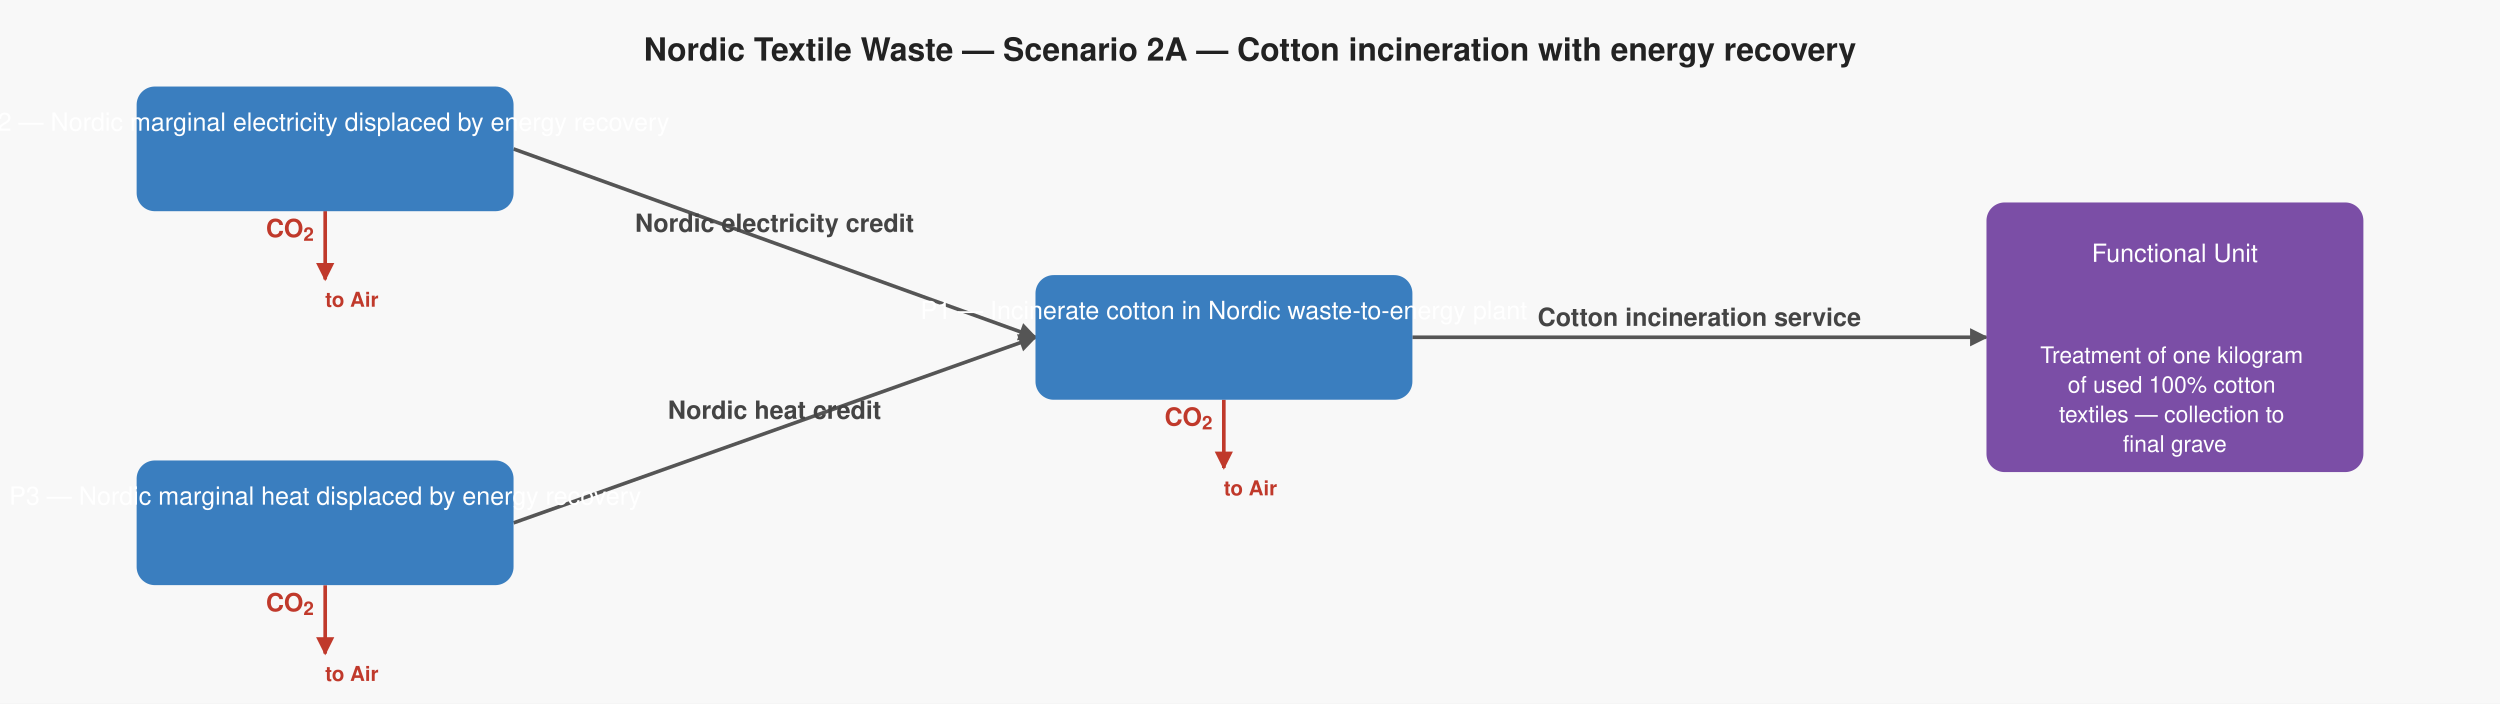
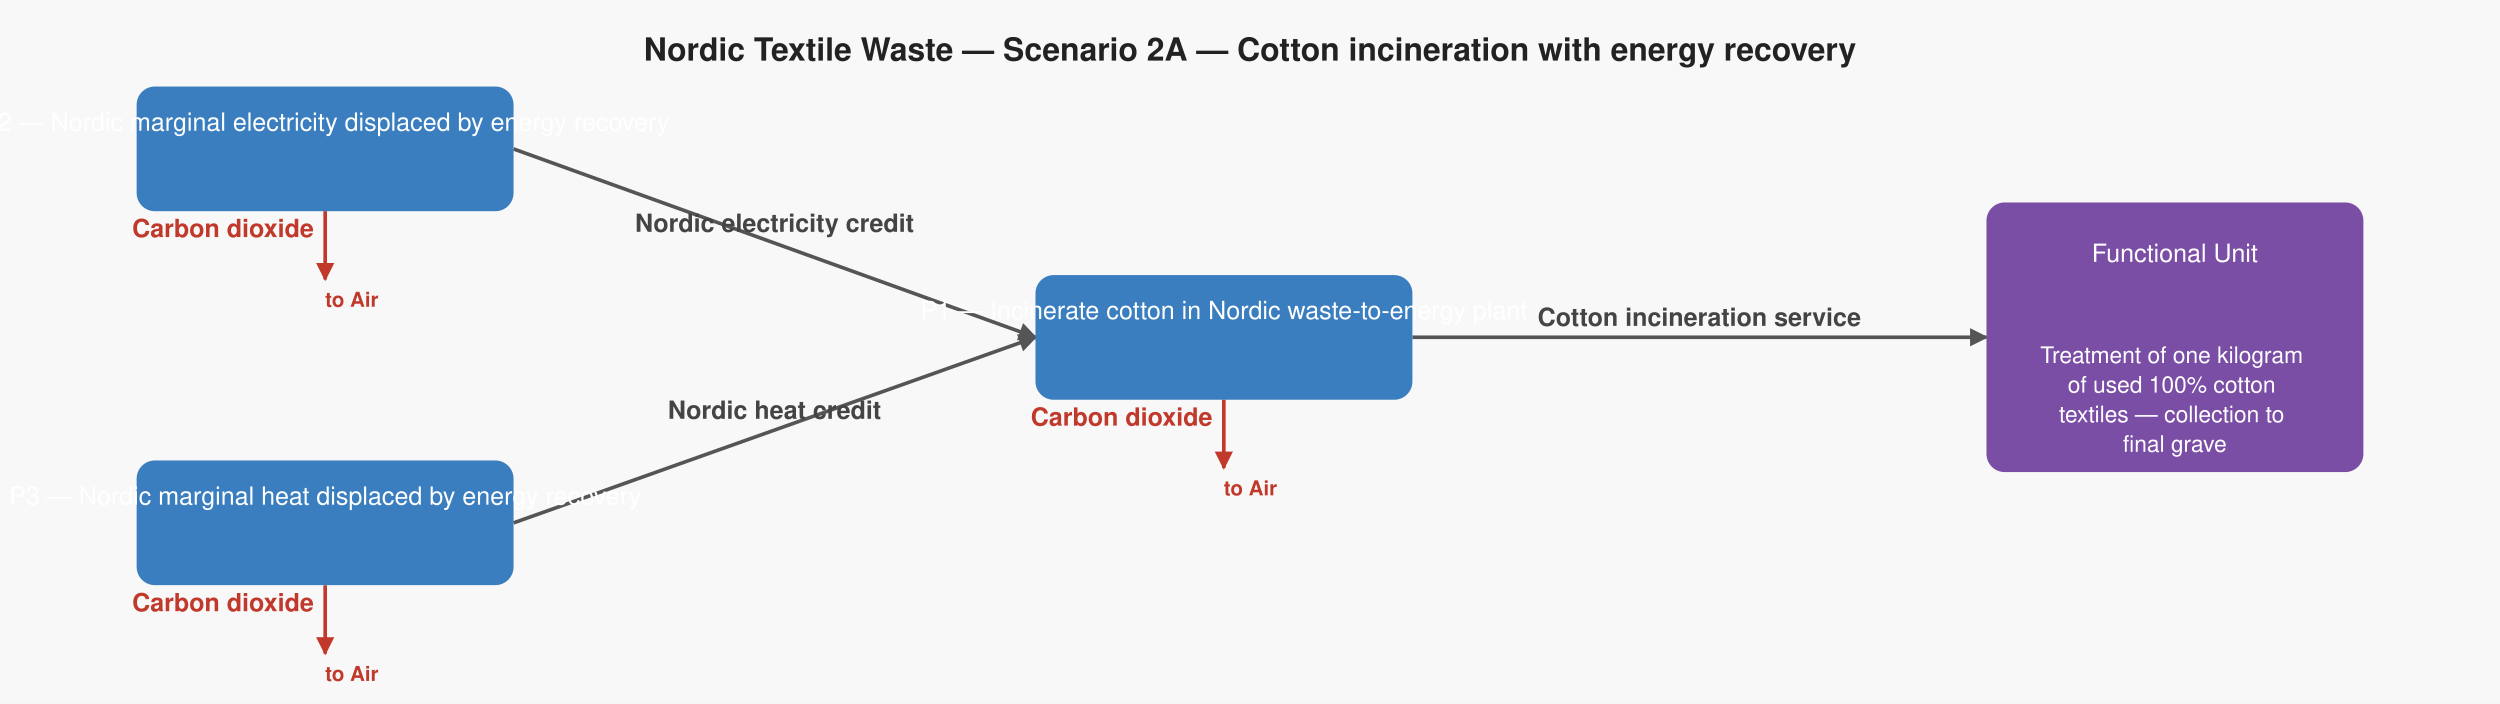
<svg xmlns="http://www.w3.org/2000/svg" width="1097.8" height="309.0" viewBox="0 -38.0 1097.8 309.0">
  <rect x="0" y="-38.0" width="1097.8" height="309.0" fill="#f8f8f8" />
  <defs>
    <marker id="arr" viewBox="0 0 10 10" refX="9" refY="5" markerWidth="5" markerHeight="5" orient="auto">
      <path d="M0,0 L10,5 L0,10 z" fill="#555555" />
    </marker>
    <marker id="arr-green" viewBox="0 0 10 10" refX="9" refY="5" markerWidth="5" markerHeight="5" orient="auto">
      <path d="M0,0 L10,5 L0,10 z" fill="#2d7a45" />
    </marker>
    <marker id="arr-red" viewBox="0 0 10 10" refX="9" refY="5" markerWidth="5" markerHeight="5" orient="auto">
      <path d="M0,0 L10,5 L0,10 z" fill="#c0392b" />
    </marker>
  </defs>
  <text x="548.9" y="-11.4" text-anchor="middle" dominant-baseline="auto" font-family="Helvetica,Arial,sans-serif" font-size="14" font-weight="bold" fill="#222">Nordic Textile Waste — Scenario 2A — Cotton incineration with energy recovery</text>
  <line x1="537.4" y1="137.5" x2="537.4" y2="167.5" stroke="#c0392b" stroke-width="1.6" marker-end="url(#arr-red)" />
-   <text x="532.4" y="148.9" text-anchor="end" dominant-baseline="auto" font-family="Helvetica,Arial,sans-serif" font-size="11" font-weight="bold" fill="#c0392b">CO<tspan baseline-shift="sub" font-size="0.75em">2</tspan>
-   </text>
+   <text x="532.4" y="148.9" text-anchor="end" dominant-baseline="auto" font-family="Helvetica,Arial,sans-serif" font-size="11" font-weight="bold" fill="#c0392b">Carbon dioxide</text>
  <text x="537.4" y="179.5" text-anchor="start" dominant-baseline="auto" font-family="Helvetica,Arial,sans-serif" font-size="9" font-weight="bold" fill="#c0392b">to Air</text>
  <line x1="142.8" y1="54.7" x2="142.8" y2="84.7" stroke="#c0392b" stroke-width="1.6" marker-end="url(#arr-red)" />
-   <text x="137.8" y="66.1" text-anchor="end" dominant-baseline="auto" font-family="Helvetica,Arial,sans-serif" font-size="11" font-weight="bold" fill="#c0392b">CO<tspan baseline-shift="sub" font-size="0.75em">2</tspan>
-   </text>
+   <text x="137.8" y="66.1" text-anchor="end" dominant-baseline="auto" font-family="Helvetica,Arial,sans-serif" font-size="11" font-weight="bold" fill="#c0392b">Carbon dioxide</text>
  <text x="142.8" y="96.7" text-anchor="start" dominant-baseline="auto" font-family="Helvetica,Arial,sans-serif" font-size="9" font-weight="bold" fill="#c0392b">to Air</text>
  <line x1="142.8" y1="219.0" x2="142.8" y2="249.0" stroke="#c0392b" stroke-width="1.6" marker-end="url(#arr-red)" />
-   <text x="137.8" y="230.4" text-anchor="end" dominant-baseline="auto" font-family="Helvetica,Arial,sans-serif" font-size="11" font-weight="bold" fill="#c0392b">CO<tspan baseline-shift="sub" font-size="0.75em">2</tspan>
-   </text>
+   <text x="137.8" y="230.4" text-anchor="end" dominant-baseline="auto" font-family="Helvetica,Arial,sans-serif" font-size="11" font-weight="bold" fill="#c0392b">Carbon dioxide</text>
  <text x="142.8" y="261.0" text-anchor="start" dominant-baseline="auto" font-family="Helvetica,Arial,sans-serif" font-size="9" font-weight="bold" fill="#c0392b">to Air</text>
  <line x1="620.2" y1="110.1" x2="872.3" y2="110.1" stroke="#555555" stroke-width="1.6" marker-end="url(#arr)" />
  <text x="746.2" y="105.1" text-anchor="middle" dominant-baseline="auto" font-family="Helvetica,Arial,sans-serif" font-size="11" font-weight="bold" fill="#444">Cotton incineration service</text>
  <line x1="225.5" y1="27.4" x2="454.7" y2="110.1" stroke="#555555" stroke-width="1.6" marker-end="url(#arr)" />
  <text x="340.1" y="63.8" text-anchor="middle" dominant-baseline="auto" font-family="Helvetica,Arial,sans-serif" font-size="11" font-weight="bold" fill="#444">Nordic electricity credit</text>
  <line x1="225.5" y1="191.6" x2="454.7" y2="110.1" stroke="#555555" stroke-width="1.6" marker-end="url(#arr)" />
  <text x="340.1" y="145.9" text-anchor="middle" dominant-baseline="auto" font-family="Helvetica,Arial,sans-serif" font-size="11" font-weight="bold" fill="#444">Nordic heat credit</text>
  <rect x="454.7" y="82.8" width="165.513" height="54.745" rx="8" fill="#3a7ebf" />
  <text x="537.4" y="102.1" text-anchor="middle" dominant-baseline="auto" font-family="Helvetica,Arial,sans-serif" font-size="11" font-weight="normal" fill="white">P1 — Incinerate cotton in Nordic waste-to-energy plant</text>
  <rect x="60.0" y="-0.0" width="165.513" height="54.745" rx="8" fill="#3a7ebf" />
  <text x="142.8" y="19.4" text-anchor="middle" dominant-baseline="auto" font-family="Helvetica,Arial,sans-serif" font-size="11" font-weight="normal" fill="white">P2 — Nordic marginal electricity displaced by energy recovery</text>
  <rect x="60.0" y="164.2" width="165.513" height="54.745" rx="8" fill="#3a7ebf" />
  <text x="142.8" y="183.6" text-anchor="middle" dominant-baseline="auto" font-family="Helvetica,Arial,sans-serif" font-size="11" font-weight="normal" fill="white">P3 — Nordic marginal heat displaced by energy recovery</text>
  <rect x="872.3" y="50.9" width="165.513" height="118.406" rx="8" fill="#7b4ea6" />
  <text x="955.0" y="77.0" text-anchor="middle" dominant-baseline="auto" font-family="Helvetica,Arial,sans-serif" font-size="11" font-weight="normal" fill="white">Functional Unit</text>
  <text text-anchor="middle" font-family="Helvetica,Arial,sans-serif" font-size="10" font-weight="normal" fill="white">
    <tspan x="955.0" y="121.4" dominant-baseline="auto">Treatment of one kilogram</tspan>
    <tspan x="955.0" y="134.4" dominant-baseline="auto">of used 100% cotton</tspan>
    <tspan x="955.0" y="147.4" dominant-baseline="auto">textiles — collection to</tspan>
    <tspan x="955.0" y="160.4" dominant-baseline="auto">final grave</tspan>
  </text>
</svg>
